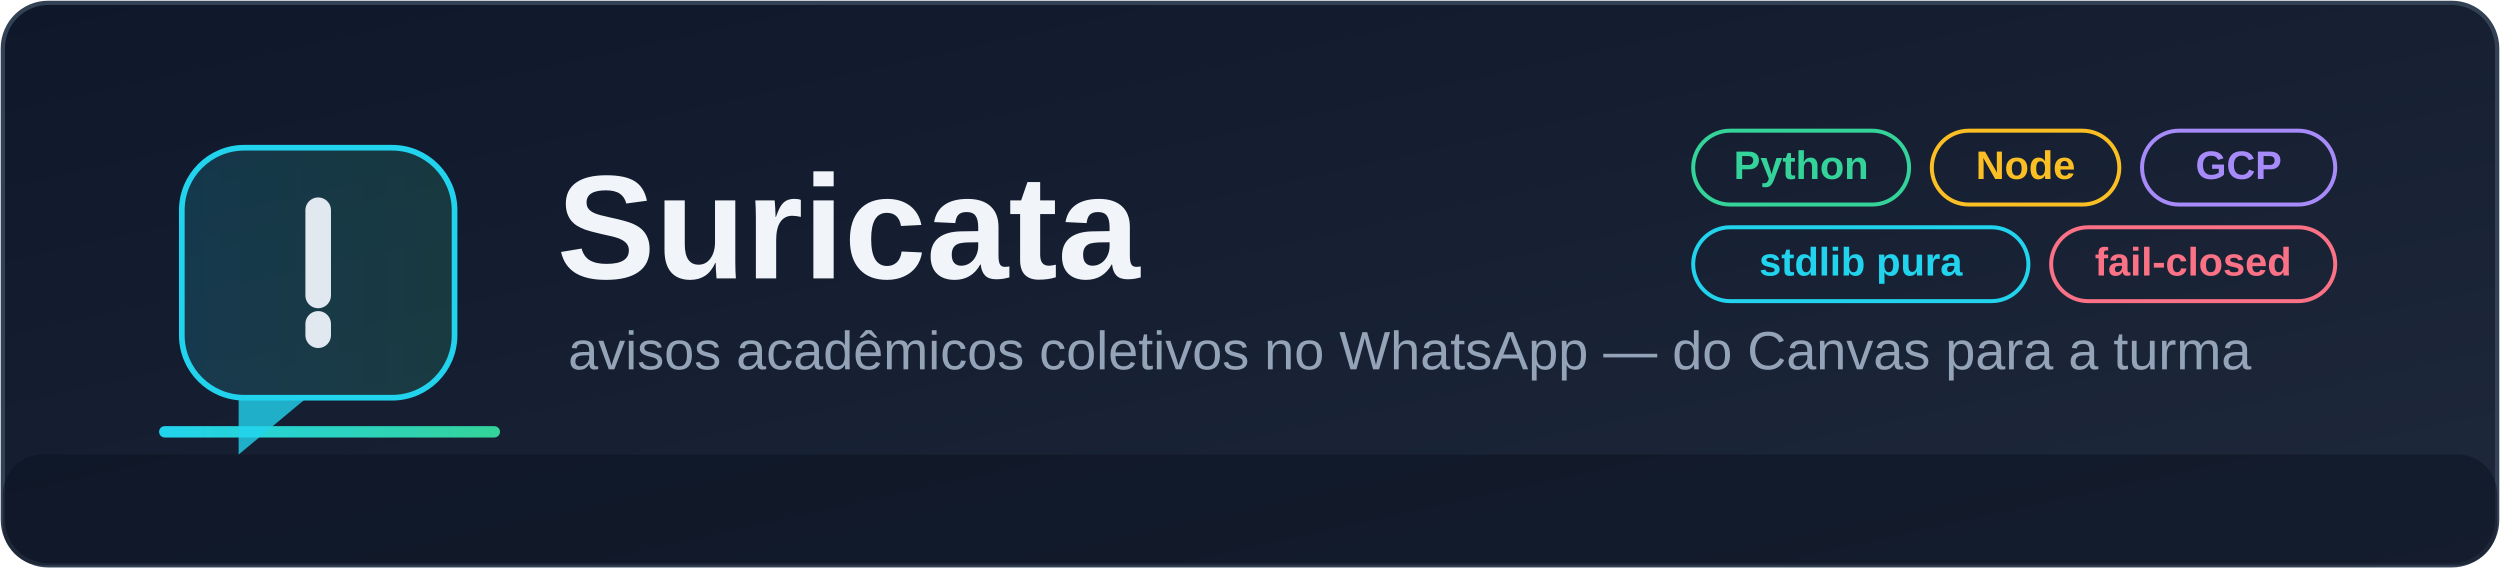
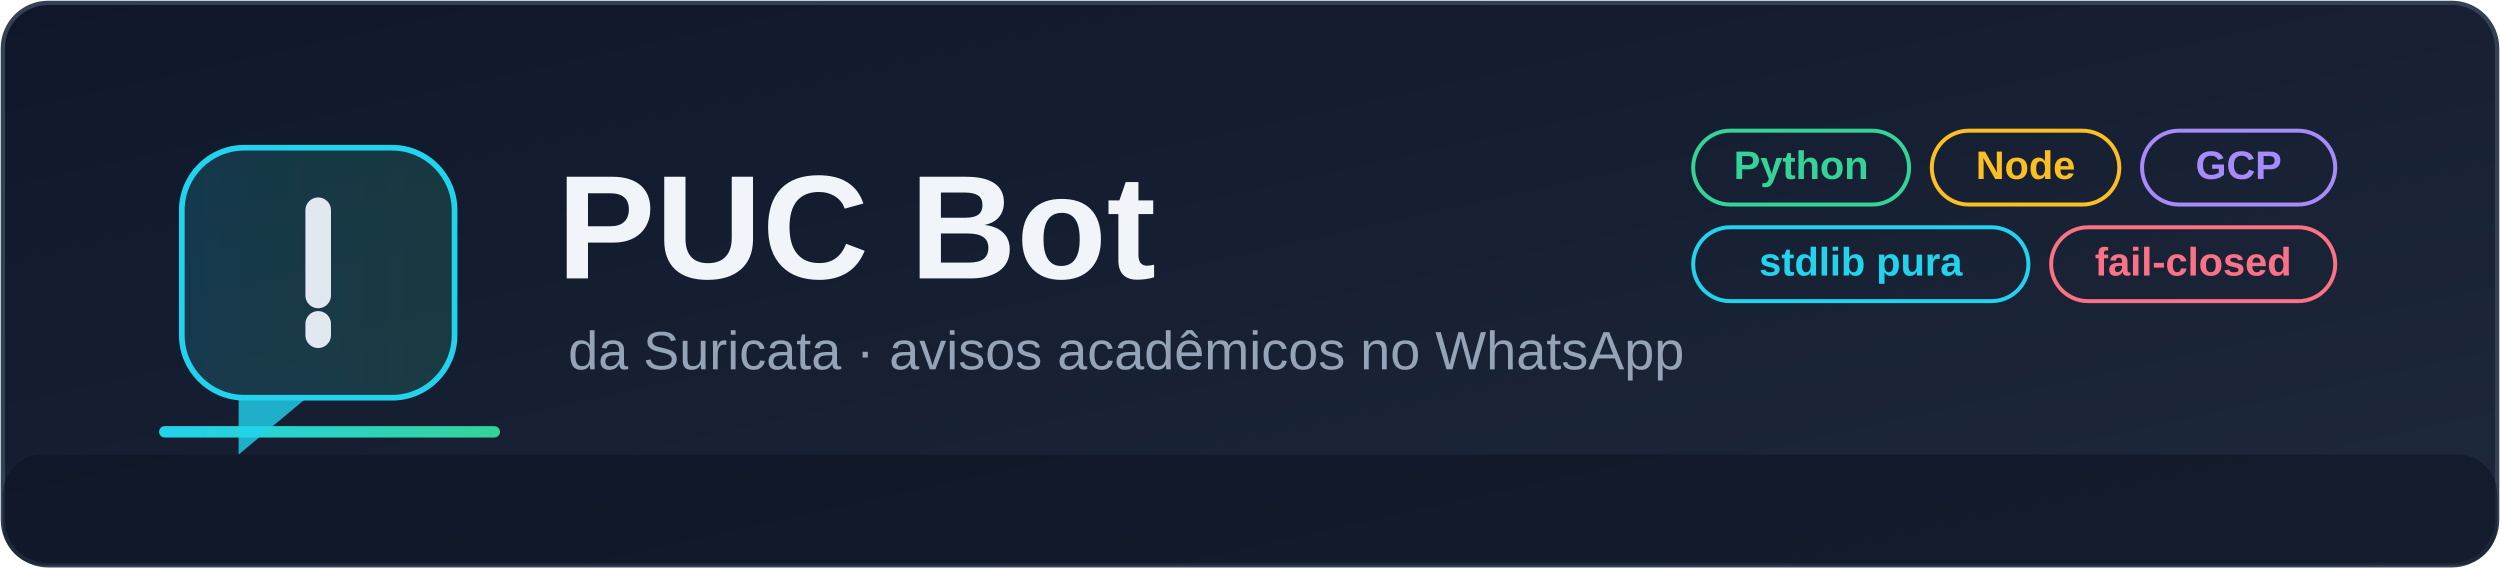
- <svg xmlns="http://www.w3.org/2000/svg" width="880" height="200" viewBox="0 0 880 200" role="img" aria-label="Suricata">
+ <svg xmlns="http://www.w3.org/2000/svg" width="880" height="200" viewBox="0 0 880 200" role="img" aria-label="PUC Bot da Suricata">
  <defs>
    <linearGradient id="bg" x1="0" y1="0" x2="1" y2="1">
      <stop offset="0" stop-color="#0f172a" />
      <stop offset="1" stop-color="#1e293b" />
    </linearGradient>
    <linearGradient id="accent" x1="0" y1="0" x2="1" y2="0">
      <stop offset="0" stop-color="#22d3ee" />
      <stop offset="1" stop-color="#34d399" />
    </linearGradient>
  </defs>
  <rect x="1" y="1" width="878" height="198" rx="16" fill="url(#bg)" stroke="#334155" stroke-width="1.5" />
  <rect x="1" y="160" width="878" height="39" rx="14" fill="#0b1220" opacity="0.55" />
  <rect x="56" y="150" width="120" height="4" rx="2" fill="url(#accent)" />
  <g transform="translate(64,52)">
    <rect x="0" y="0" width="96" height="88" rx="22" fill="url(#accent)" opacity="0.16" />
    <rect x="0" y="0" width="96" height="88" rx="22" fill="none" stroke="#22d3ee" stroke-width="2" />
    <path d="M20 88 L20 108 L44 88 Z" fill="#22d3ee" opacity="0.8" />
    <path d="M48 22 L48 52 M48 62 L48 66" stroke="#e2e8f0" stroke-width="9" stroke-linecap="round" />
  </g>
-   <text x="196" y="98" font-family="'Segoe UI', 'Helvetica Neue', Arial, sans-serif" font-size="52" font-weight="700" fill="#f1f5f9">Suricata</text>
-   <text x="200" y="130" font-family="'Segoe UI', 'Helvetica Neue', Arial, sans-serif" font-size="19" fill="#94a3b8">avisos acadêmicos coletivos no WhatsApp — do Canvas para a turma</text>
+   <text x="196" y="98" font-family="'Segoe UI', 'Helvetica Neue', Arial, sans-serif" font-size="52" font-weight="700" fill="#f1f5f9">PUC Bot</text>
+   <text x="200" y="130" font-family="'Segoe UI', 'Helvetica Neue', Arial, sans-serif" font-size="19" fill="#94a3b8">da Suricata · avisos acadêmicos no WhatsApp</text>
  <g font-family="'Segoe UI', Arial, sans-serif" font-size="14" font-weight="600">
    <rect x="596" y="46" width="76" height="26" rx="13" fill="none" stroke="#34d399" stroke-width="1.4" />
    <text x="634" y="63" fill="#34d399" text-anchor="middle">Python</text>
    <rect x="680" y="46" width="66" height="26" rx="13" fill="none" stroke="#fbbf24" stroke-width="1.4" />
    <text x="713" y="63" fill="#fbbf24" text-anchor="middle">Node</text>
    <rect x="754" y="46" width="68" height="26" rx="13" fill="none" stroke="#a78bfa" stroke-width="1.4" />
    <text x="788" y="63" fill="#a78bfa" text-anchor="middle">GCP</text>
    <rect x="596" y="80" width="118" height="26" rx="13" fill="none" stroke="#22d3ee" stroke-width="1.4" />
    <text x="655" y="97" fill="#22d3ee" text-anchor="middle">stdlib pura</text>
    <rect x="722" y="80" width="100" height="26" rx="13" fill="none" stroke="#fb7185" stroke-width="1.4" />
    <text x="772" y="97" fill="#fb7185" text-anchor="middle">fail-closed</text>
  </g>
</svg>
